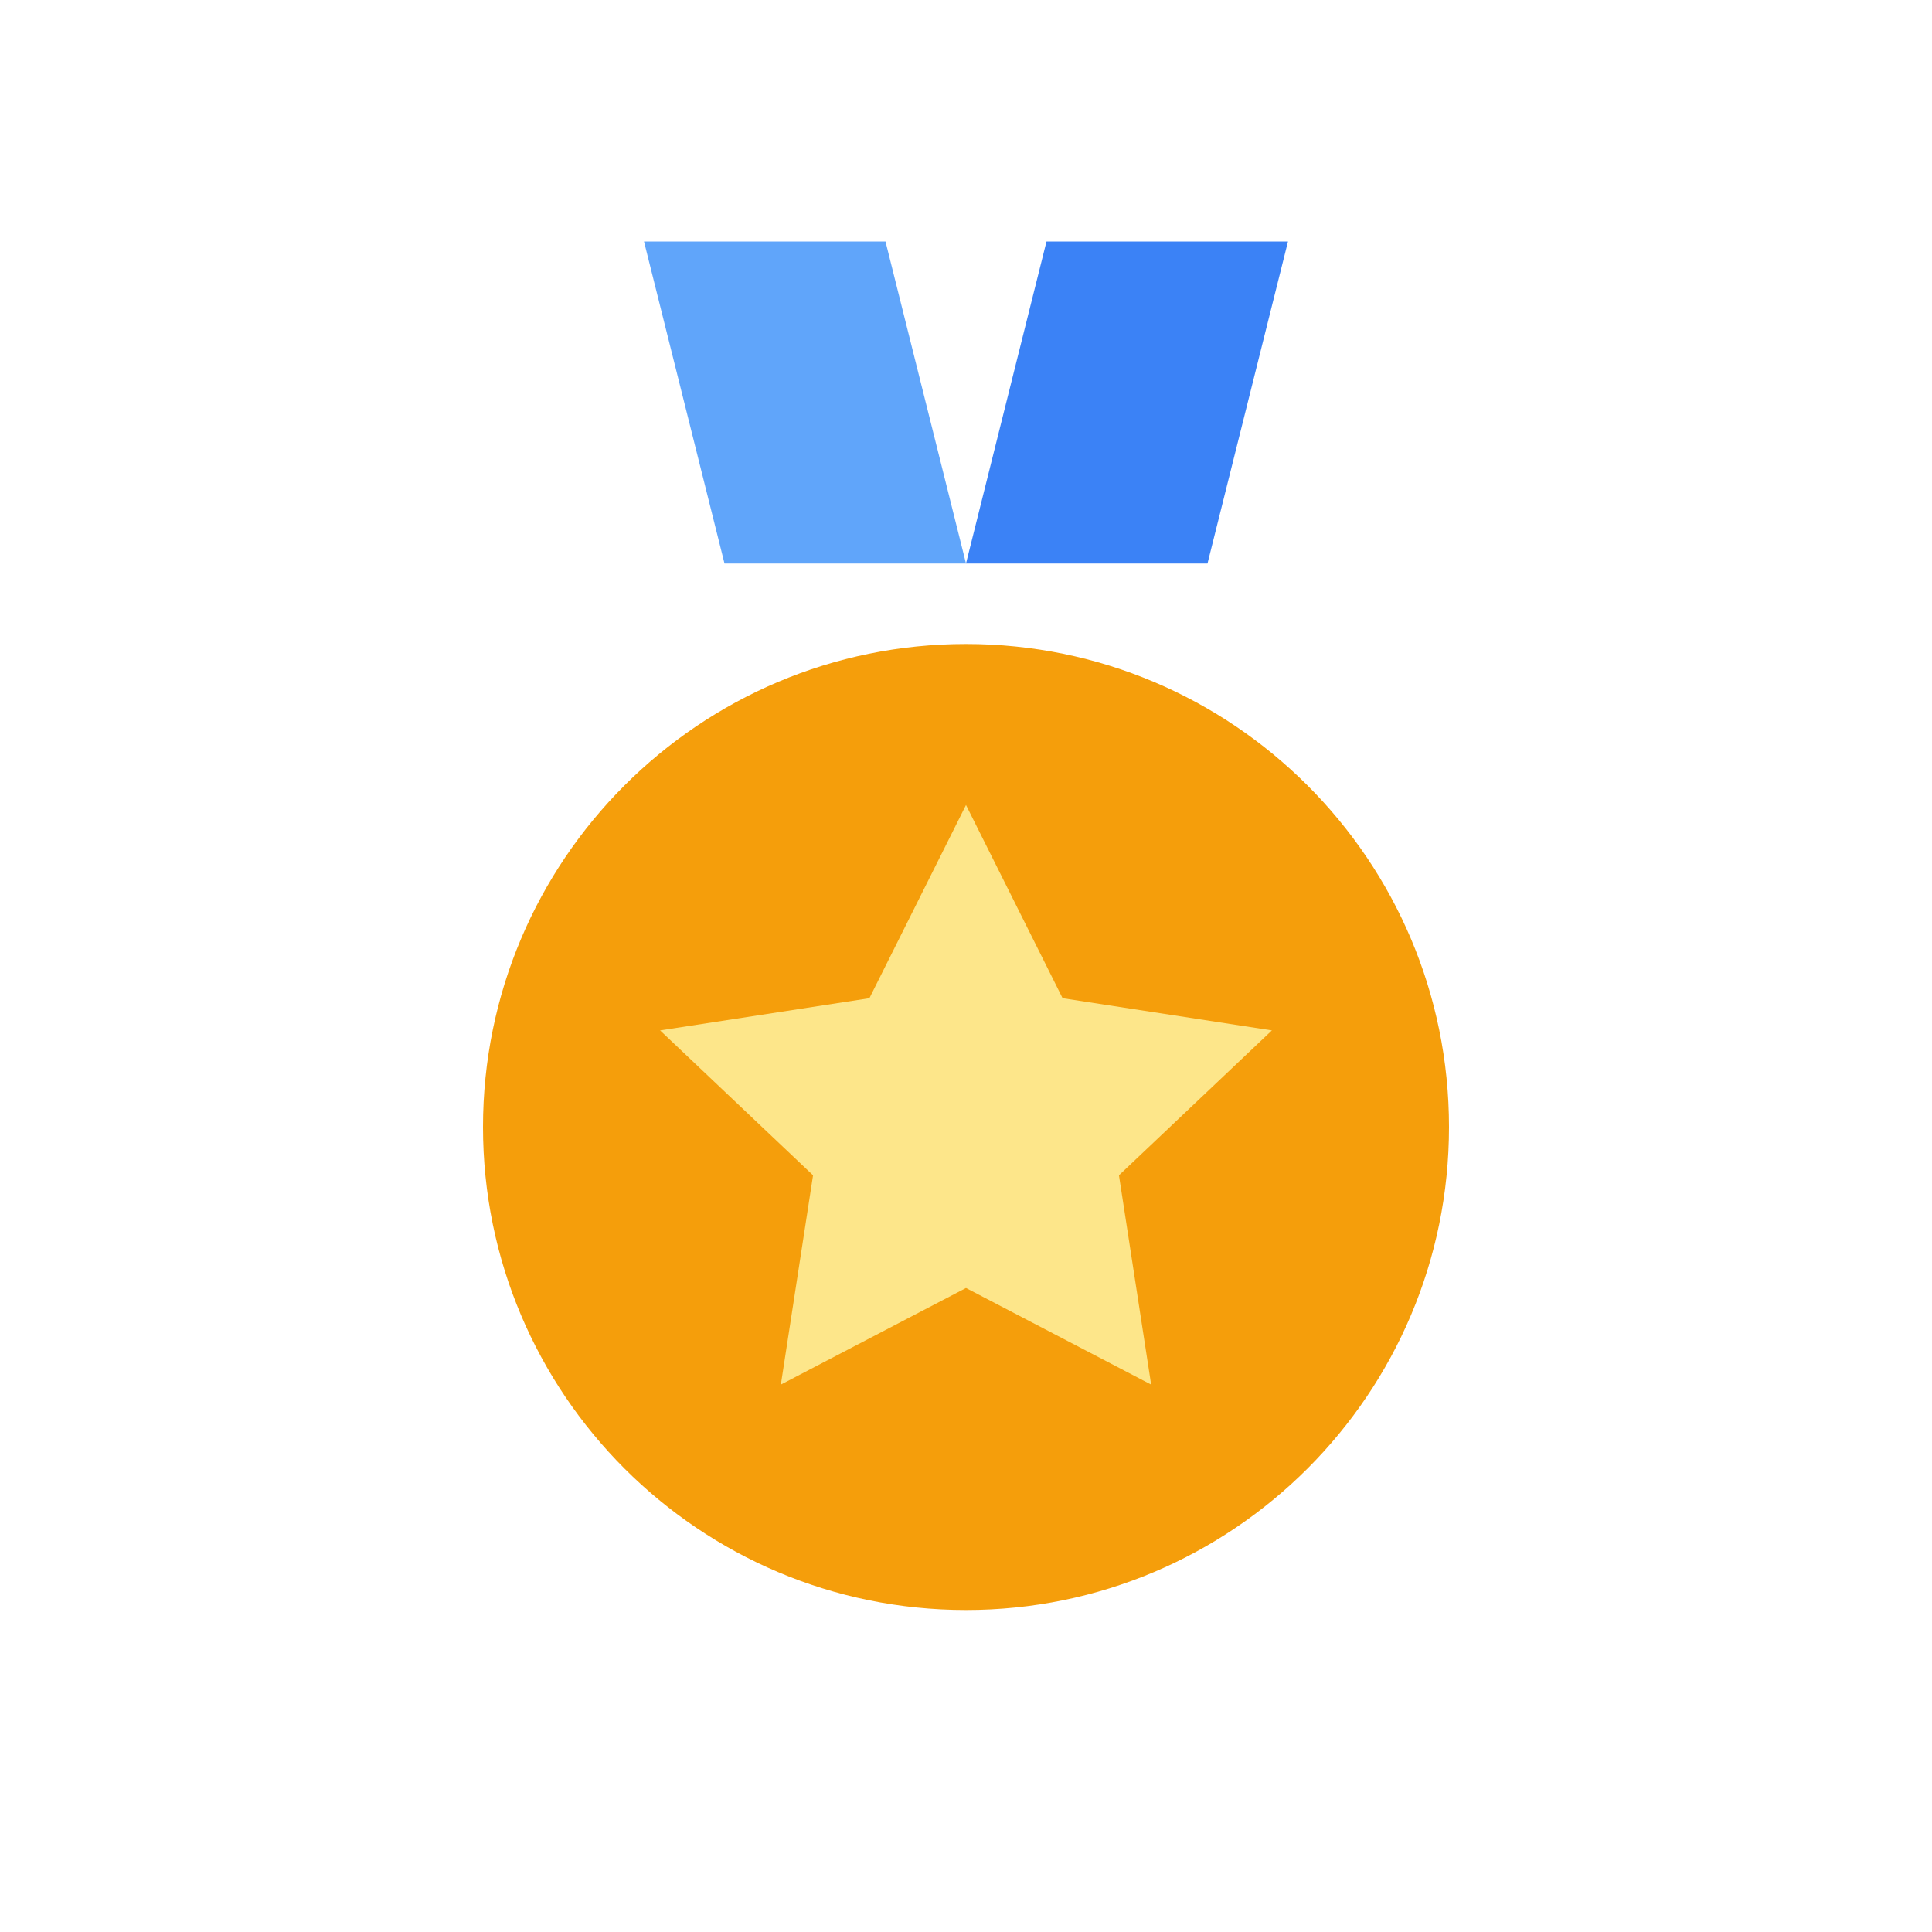
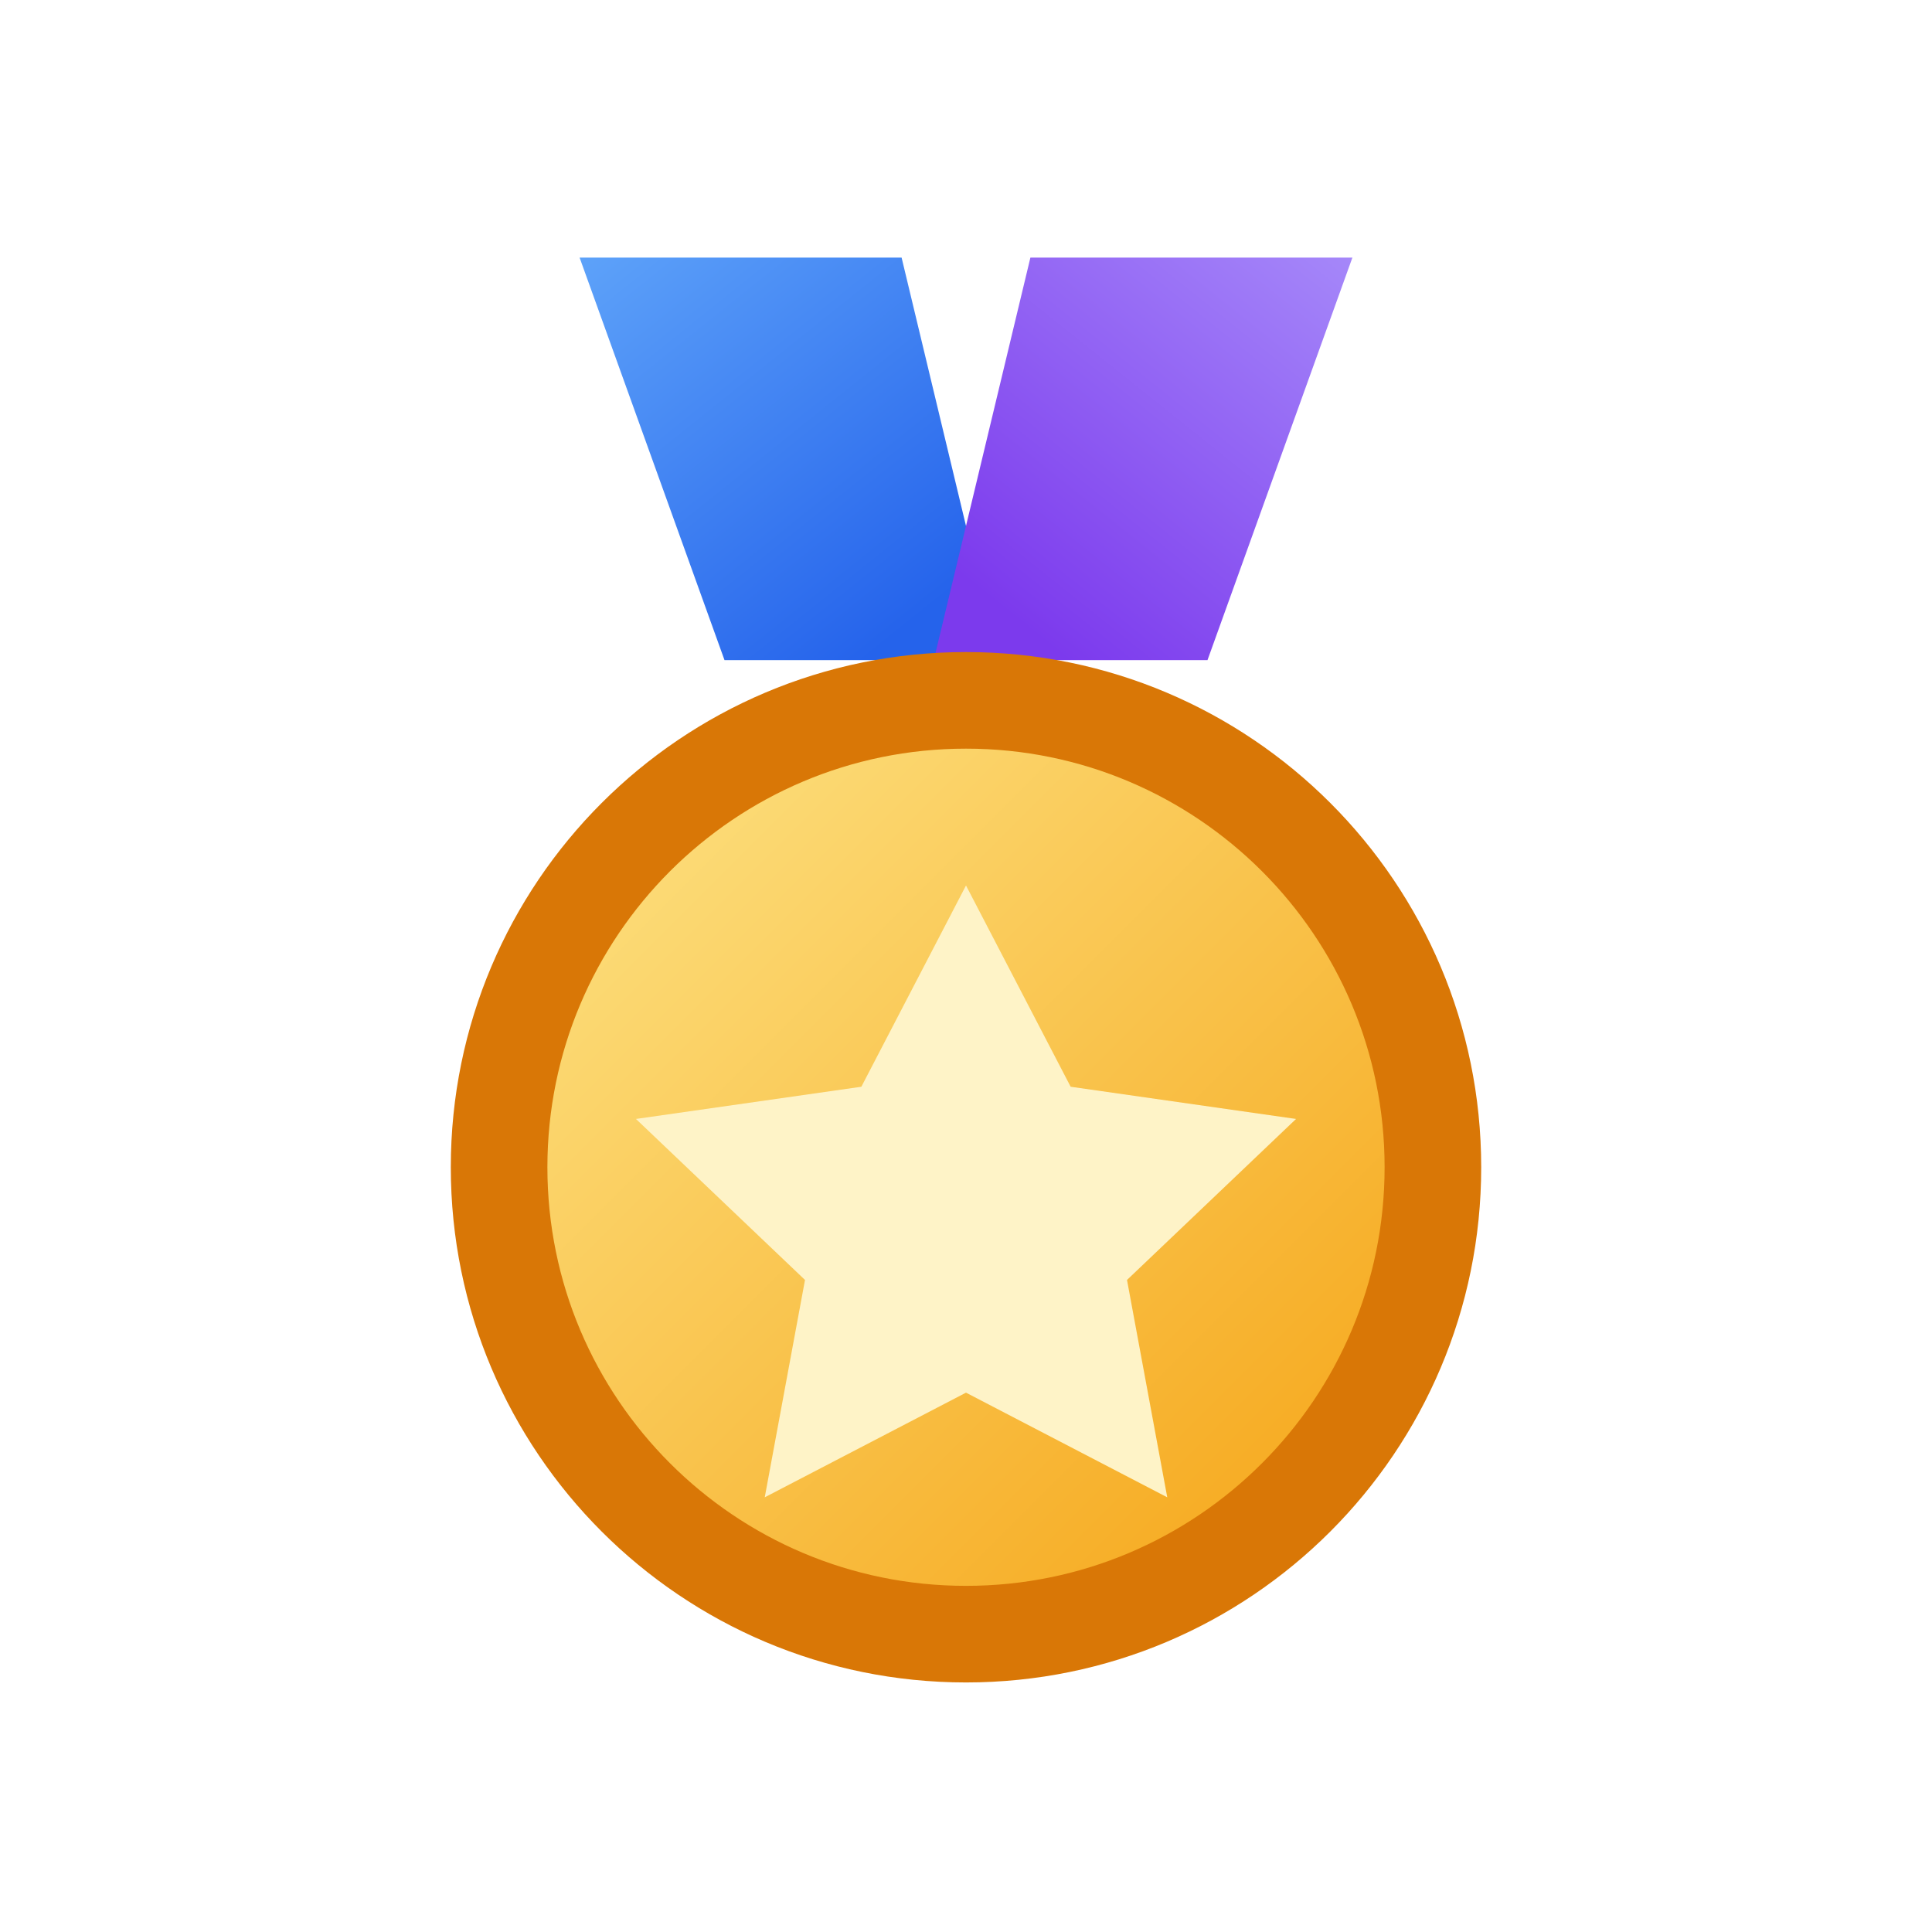
<svg xmlns="http://www.w3.org/2000/svg" viewBox="0 0 24 24" fill="none">
-   <path d="M8 3h3l1 4H9L8 3Z" fill="#60a5fa" />
-   <path d="M13 3h3l-1 4h-3l1-4Z" fill="#3b82f6" />
-   <circle cx="12" cy="14" r="6" fill="#f59e0b" />
-   <path d="m12 10 1.2 2.4 2.6.4-1.9 1.8.4 2.6-2.3-1.2-2.3 1.2.4-2.6-1.9-1.8 2.6-.4L12 10Z" fill="#fde68a" />
+   <defs>
+     <linearGradient id="ribbonLeft" x1="7" y1="3" x2="11" y2="8" gradientUnits="userSpaceOnUse">
+       <stop stop-color="#60A5FA" />
+       <stop offset="1" stop-color="#2563EB" />
+     </linearGradient>
+     <linearGradient id="ribbonRight" x1="17" y1="3" x2="13" y2="8" gradientUnits="userSpaceOnUse">
+       <stop stop-color="#A78BFA" />
+       <stop offset="1" stop-color="#7C3AED" />
+     </linearGradient>
+     <linearGradient id="medal" x1="6" y1="9" x2="18" y2="21" gradientUnits="userSpaceOnUse">
+       <stop stop-color="#FDE68A" />
+       <stop offset="1" stop-color="#F59E0B" />
+     </linearGradient>
+   </defs>
+   <path d="M7.2 3.2h4l1.2 5H9L7.2 3.2Z" fill="url(#ribbonLeft)" />
+   <path d="M16.8 3.2h-4l-1.2 5H15l1.8-5Z" fill="url(#ribbonRight)" />
+   <circle cx="12" cy="14.5" r="5.8" fill="url(#medal)" stroke="#D97706" stroke-width="1.2" />
+   <path d="m12 11 1.3 2.5 2.8.4-2.1 2 0.5 2.7-2.5-1.3-2.5 1.3 0.5-2.7-2.1-2 2.8-.4L12 11Z" fill="#FEF3C7" />
</svg>
